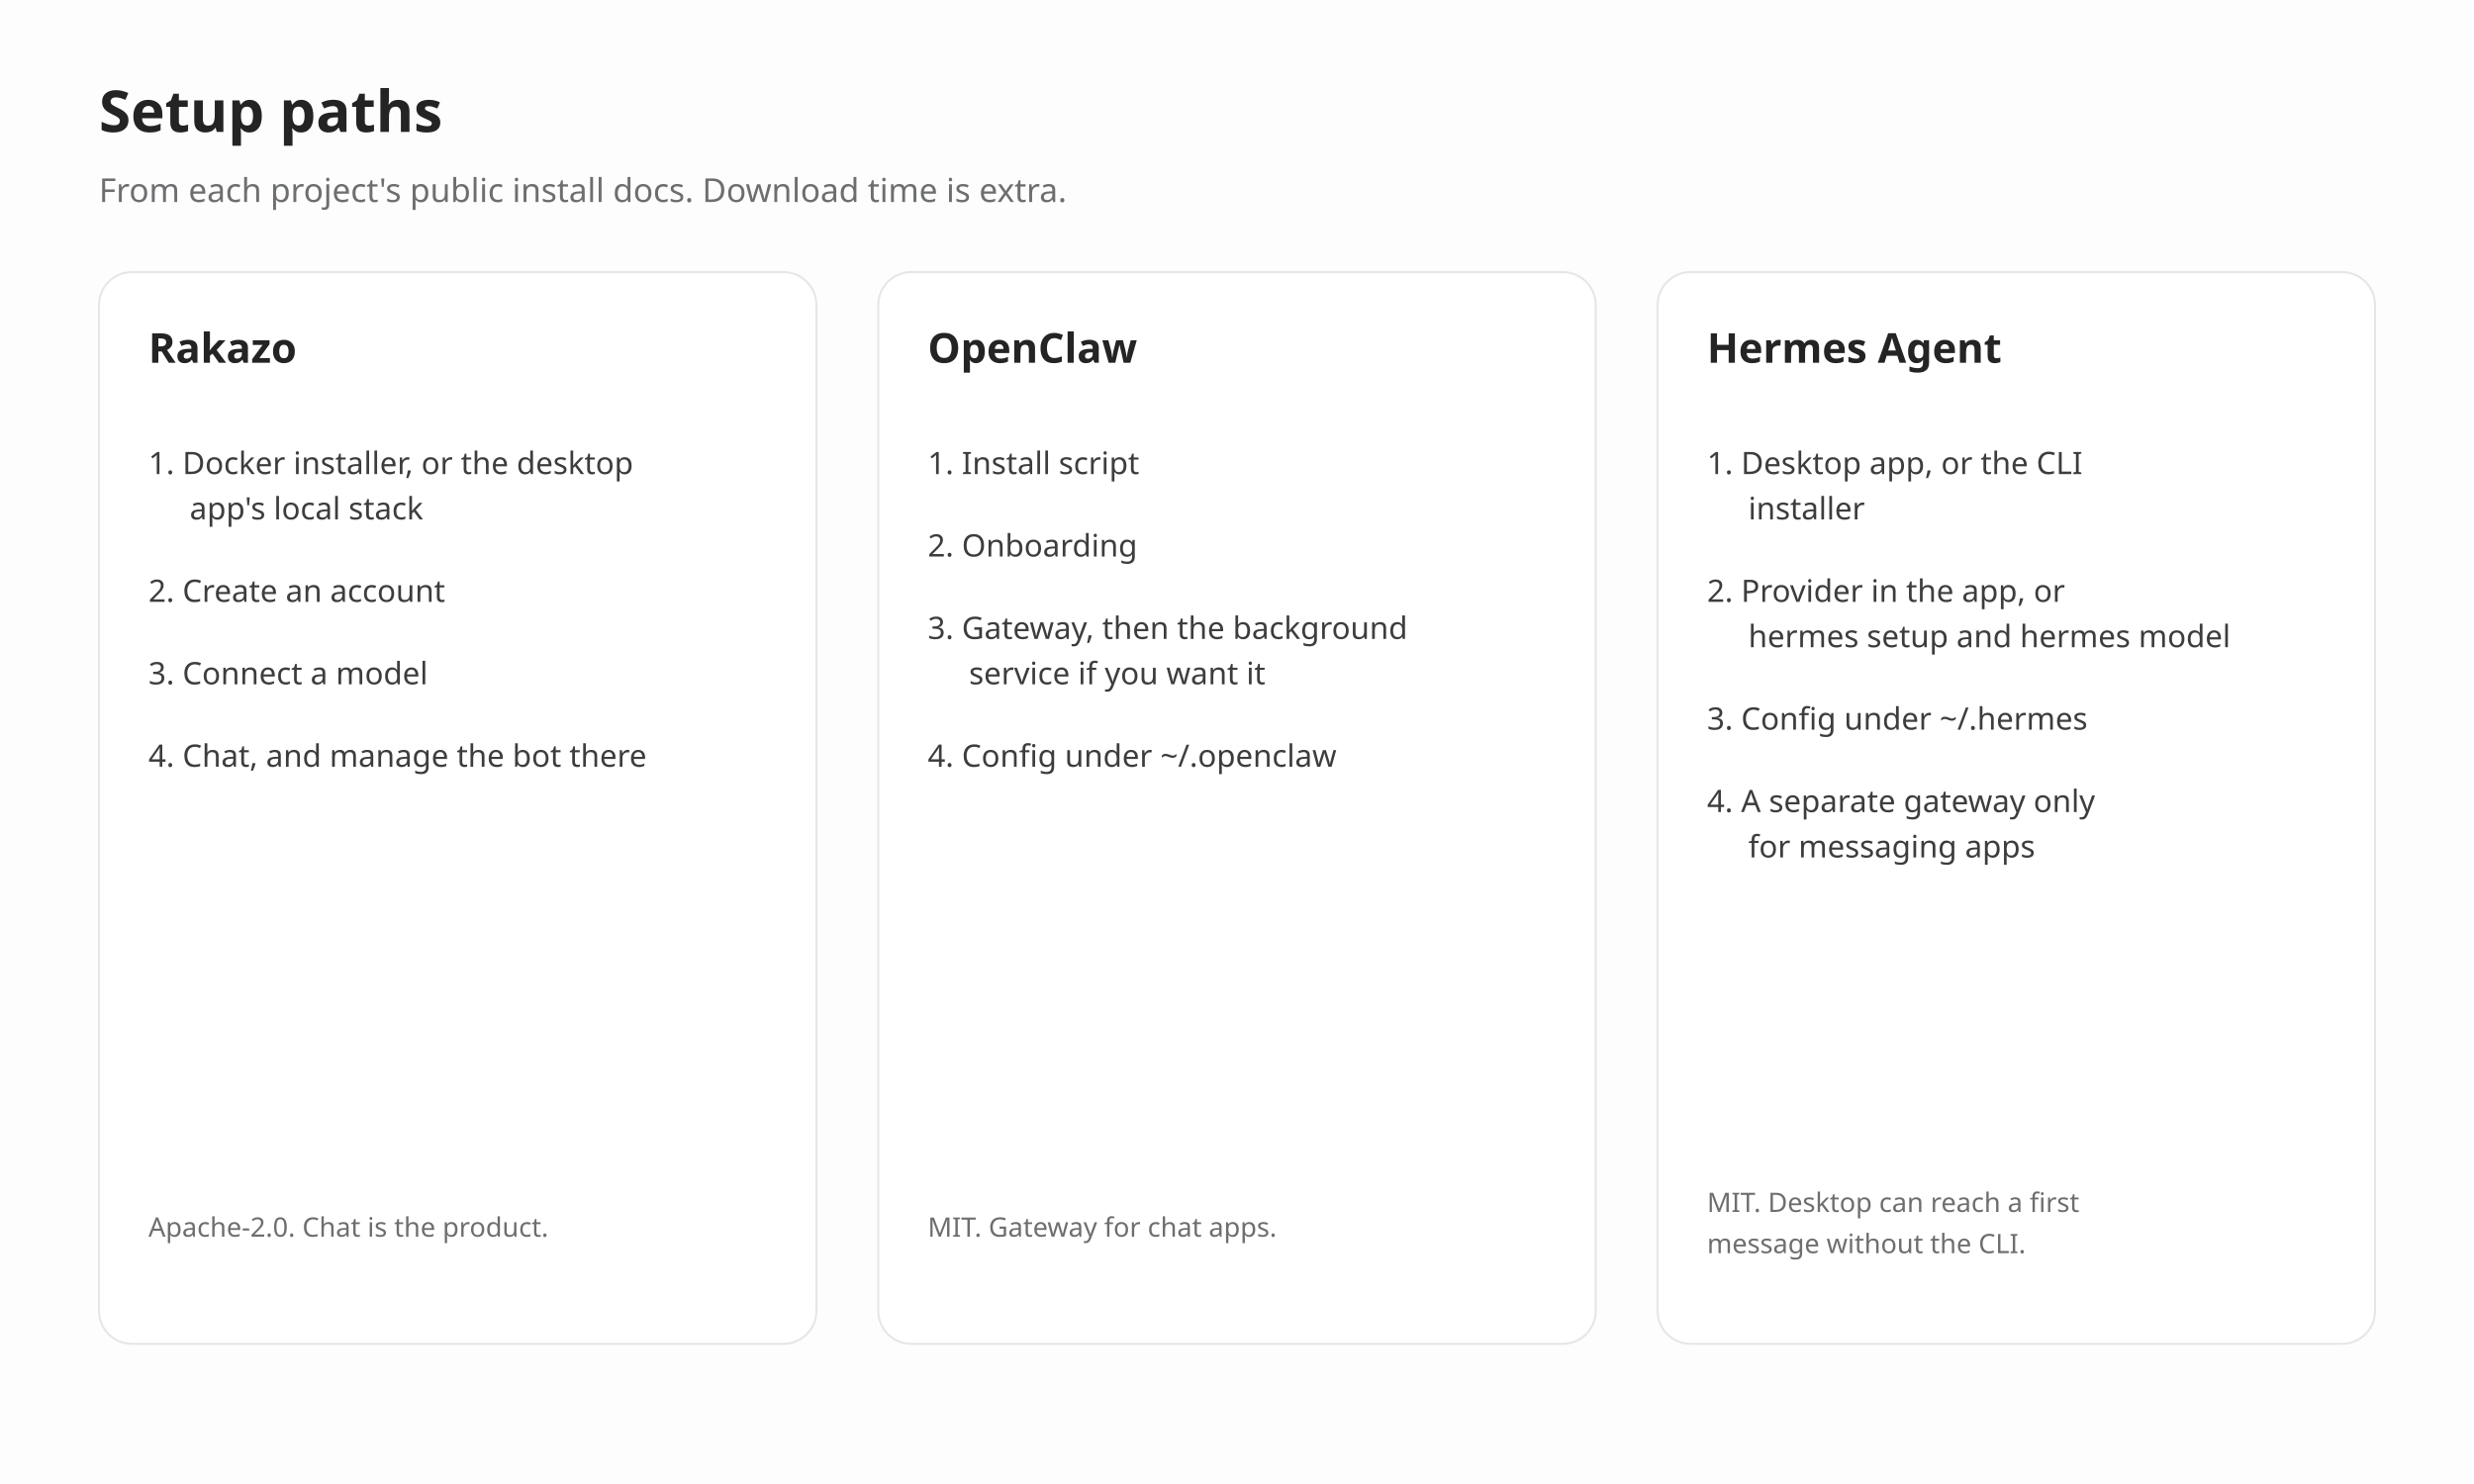
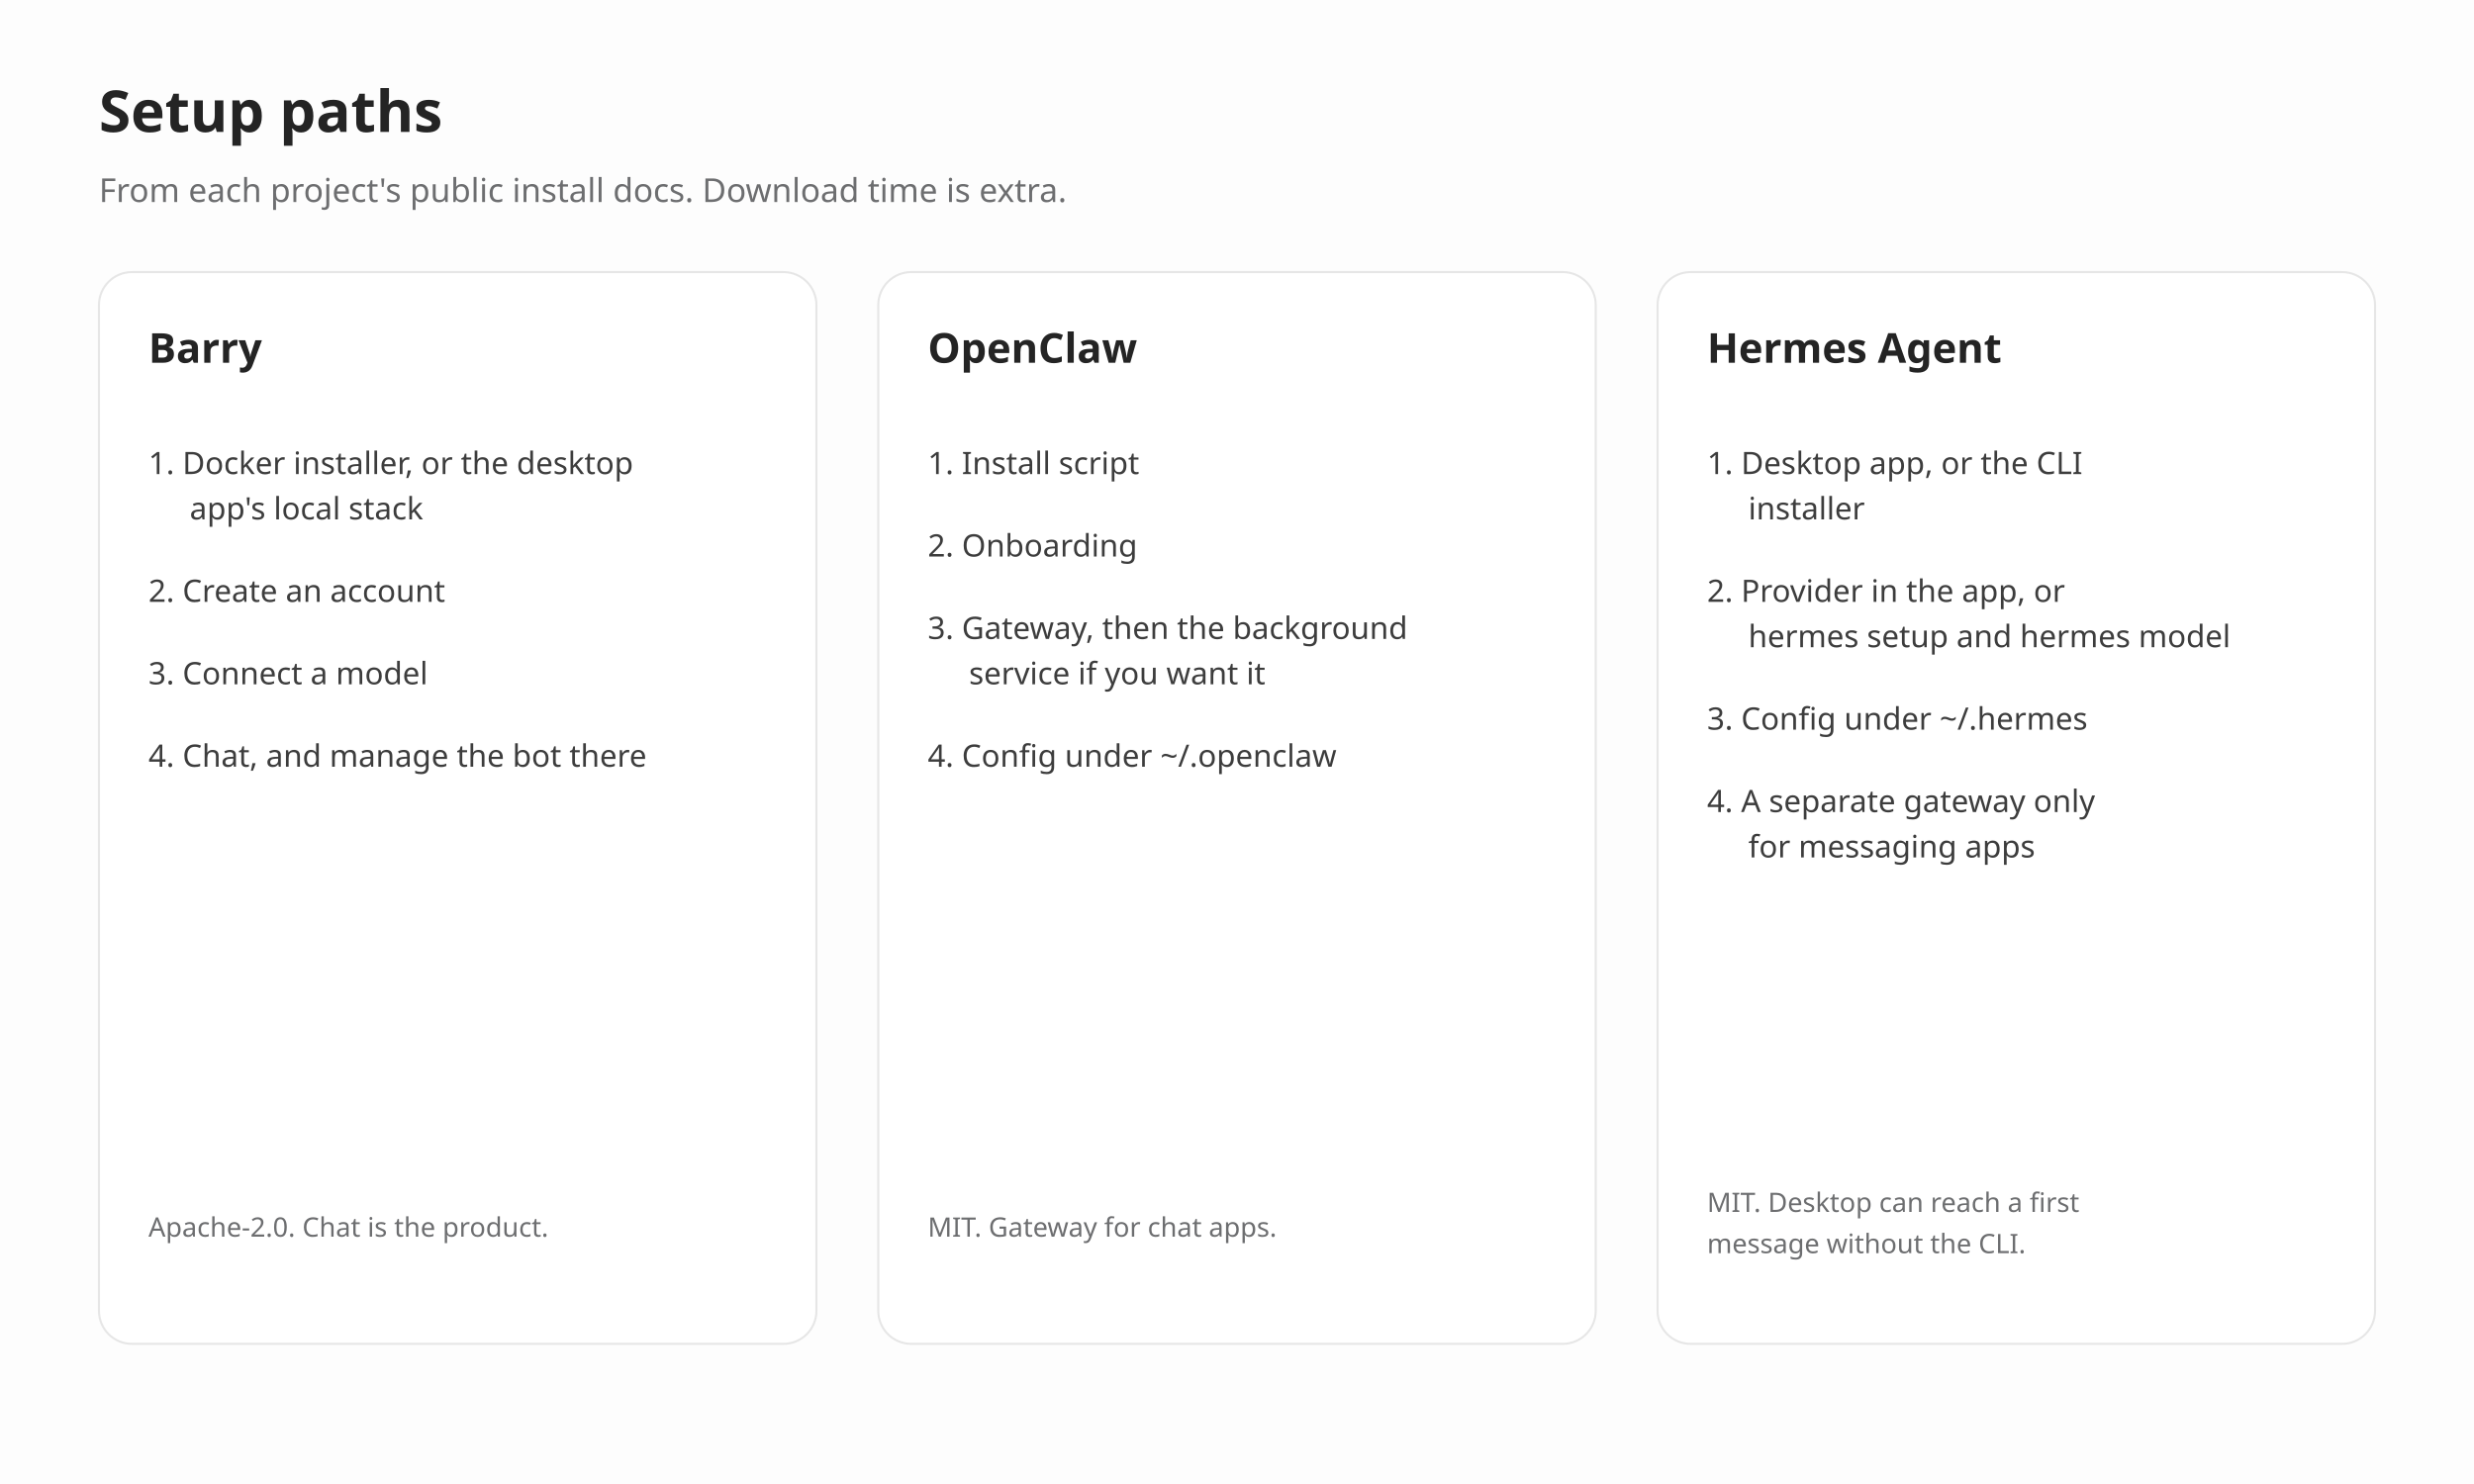
<svg xmlns="http://www.w3.org/2000/svg" width="1200" height="720" viewBox="0 0 1200 720" role="img" aria-labelledby="setupTitle setupDesc">
  <rect width="1200" height="720" fill="#fdfdfd" />
  <text x="48" y="64" fill="#242424" font-family="Geist, ui-sans-serif, system-ui, sans-serif" font-size="28" font-weight="600">Setup paths</text>
  <text x="48" y="98" fill="#6d6e70" font-family="Geist, ui-sans-serif, system-ui, sans-serif" font-size="16">From each project's public install docs. Download time is extra.</text>
  <g font-family="Geist, ui-sans-serif, system-ui, sans-serif">
    <rect x="48" y="132" width="348" height="520" rx="16" fill="#ffffff" stroke="#e6e6e6" />
    <rect x="426" y="132" width="348" height="520" rx="16" fill="#ffffff" stroke="#e6e6e6" />
    <rect x="804" y="132" width="348" height="520" rx="16" fill="#ffffff" stroke="#e6e6e6" />
-     <text x="72" y="176" fill="#242424" font-size="20" font-weight="600">Rakazo</text>
+     <text x="72" y="176" fill="#242424" font-size="20" font-weight="600">Barry</text>
    <text x="450" y="176" fill="#242424" font-size="20" font-weight="600">OpenClaw</text>
    <text x="828" y="176" fill="#242424" font-size="20" font-weight="600">Hermes Agent</text>
    <g fill="#3d3d3d" font-size="15">
      <text x="72" y="230">1. Docker installer, or the desktop</text>
      <text x="92" y="252">app's local stack</text>
      <text x="72" y="292">2. Create an account</text>
      <text x="72" y="332">3. Connect a model</text>
      <text x="72" y="372">4. Chat, and manage the bot there</text>
      <text x="450" y="230">1. Install script</text>
      <text x="450" y="270">2. Onboarding</text>
      <text x="450" y="310">3. Gateway, then the background</text>
      <text x="470" y="332">service if you want it</text>
      <text x="450" y="372">4. Config under ~/.openclaw</text>
      <text x="828" y="230">1. Desktop app, or the CLI</text>
      <text x="848" y="252">installer</text>
      <text x="828" y="292">2. Provider in the app, or</text>
      <text x="848" y="314">hermes setup and hermes model</text>
      <text x="828" y="354">3. Config under ~/.hermes</text>
      <text x="828" y="394">4. A separate gateway only</text>
      <text x="848" y="416">for messaging apps</text>
    </g>
    <text x="72" y="600" fill="#6d6e70" font-size="13">Apache-2.0. Chat is the product.</text>
    <text x="450" y="600" fill="#6d6e70" font-size="13">MIT. Gateway for chat apps.</text>
    <text x="828" y="588" fill="#6d6e70" font-size="13">MIT. Desktop can reach a first</text>
    <text x="828" y="608" fill="#6d6e70" font-size="13">message without the CLI.</text>
  </g>
</svg>
